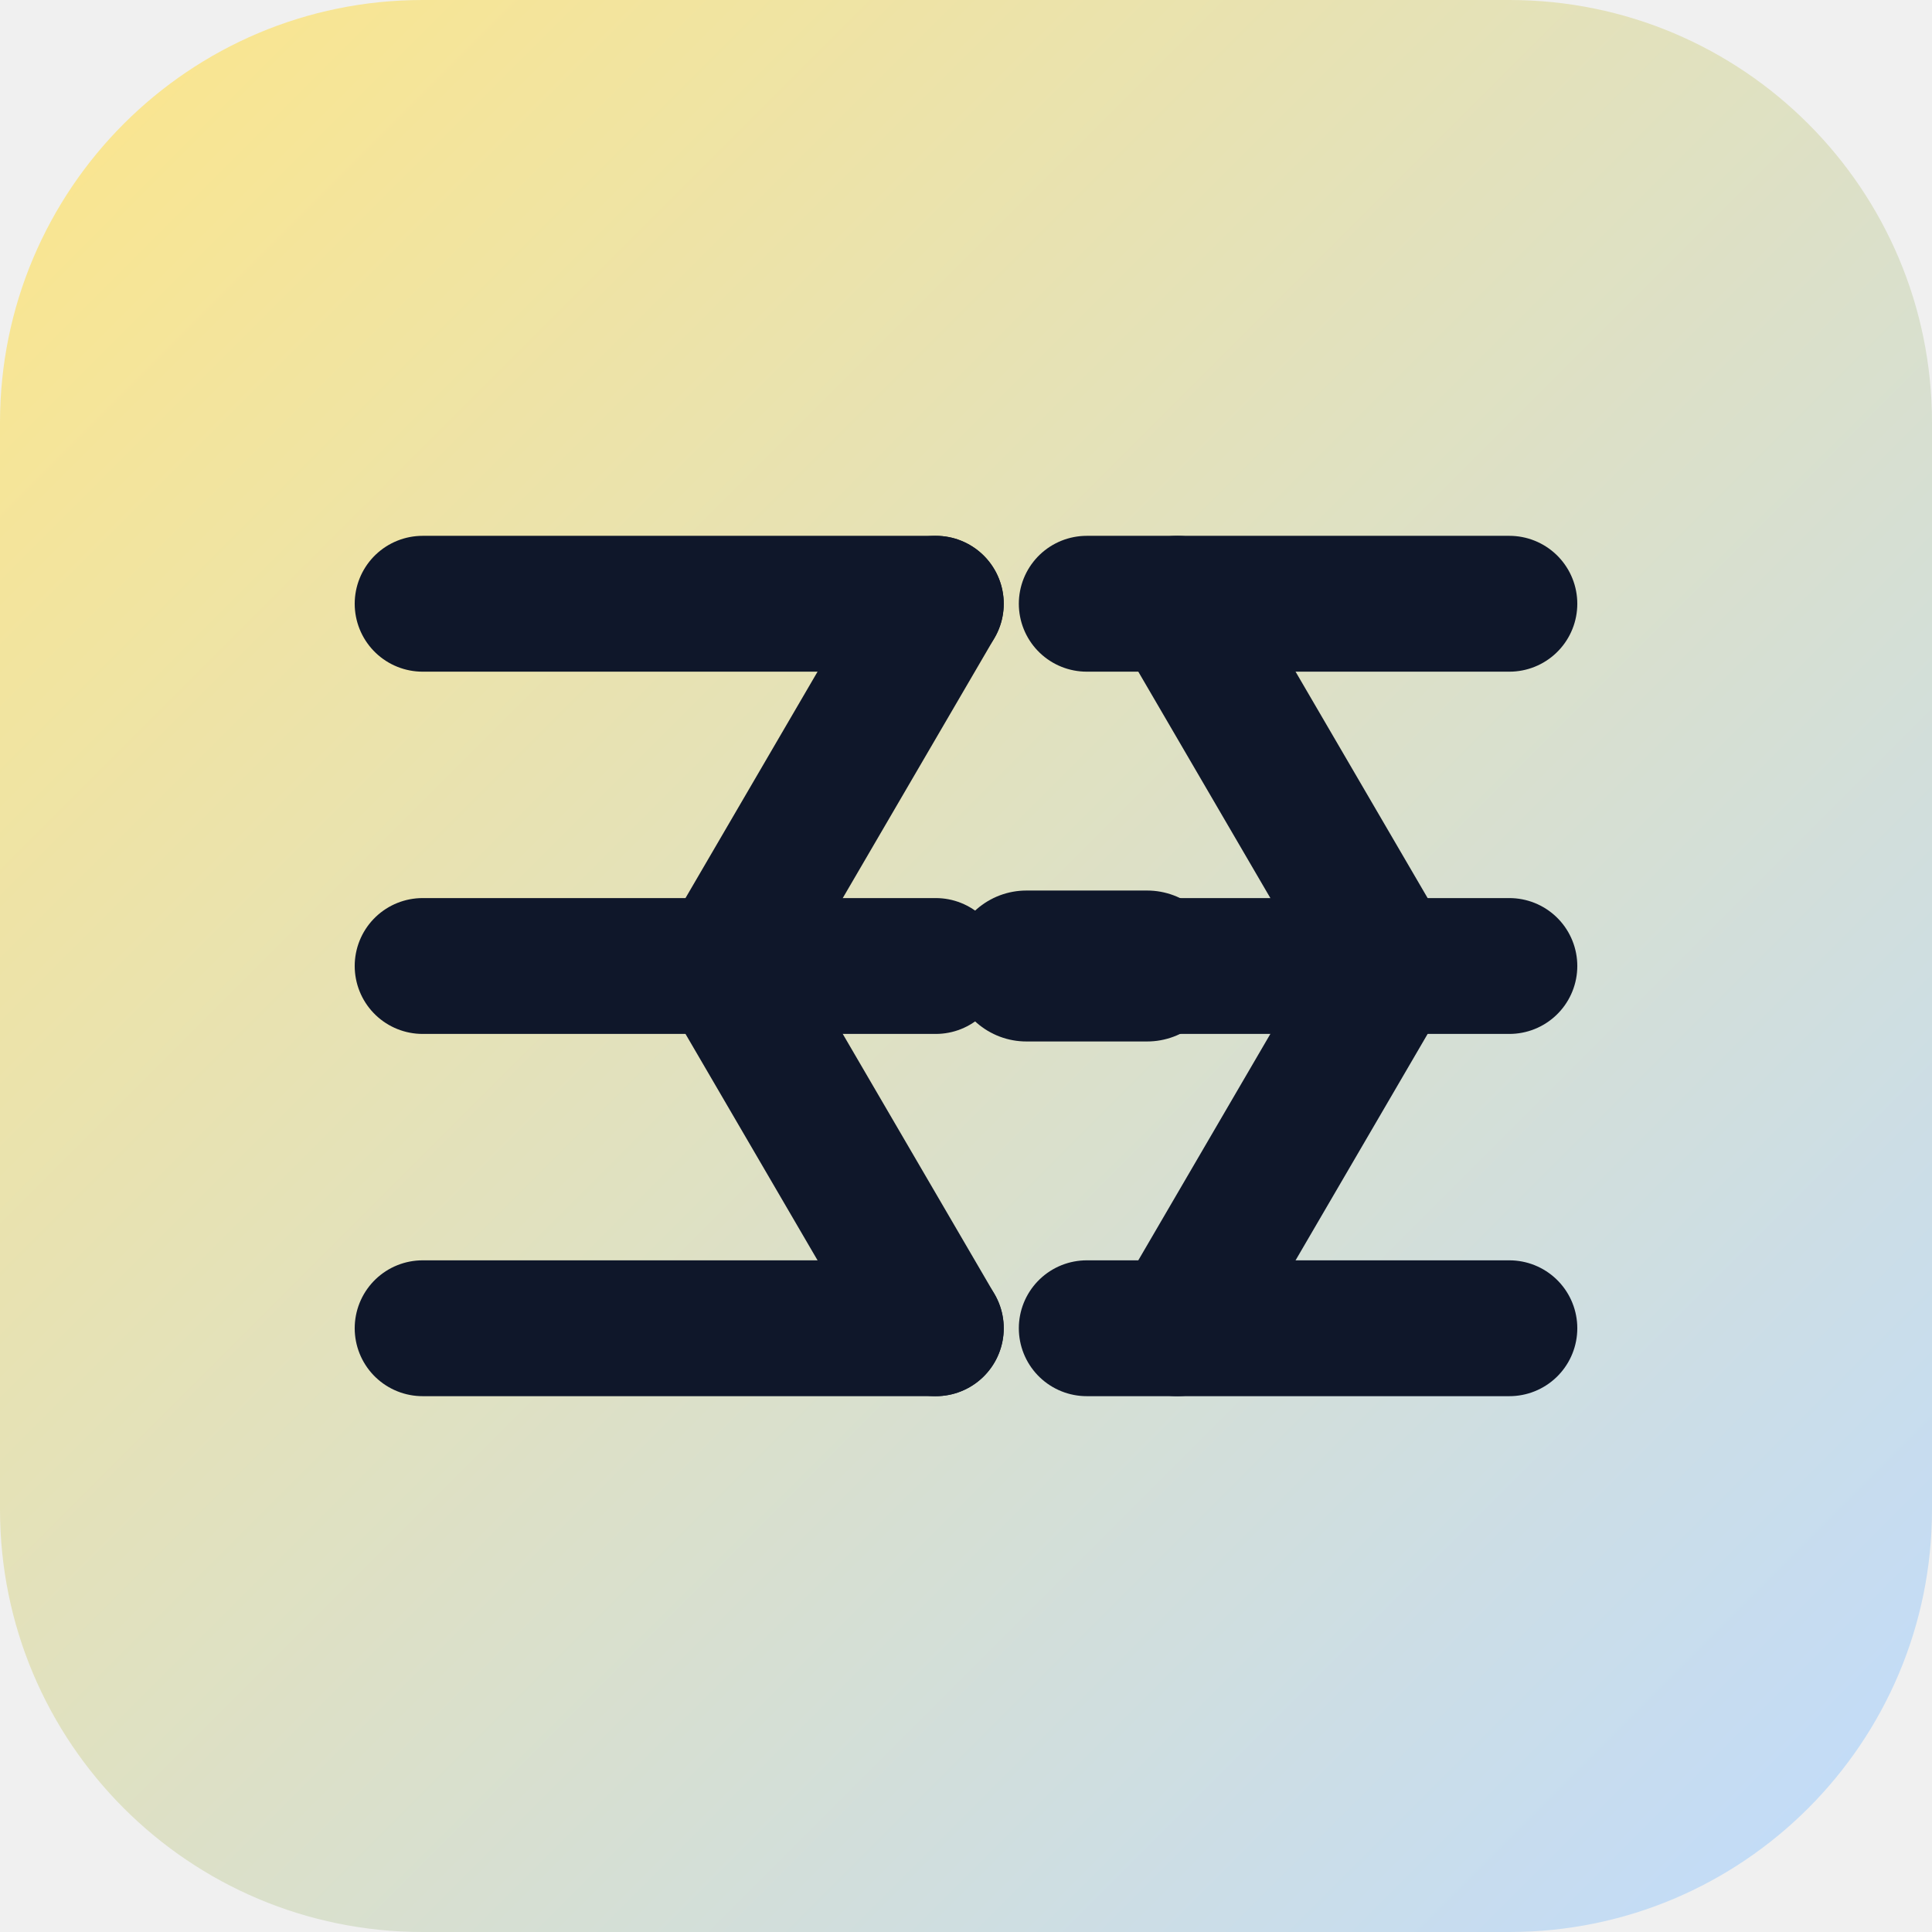
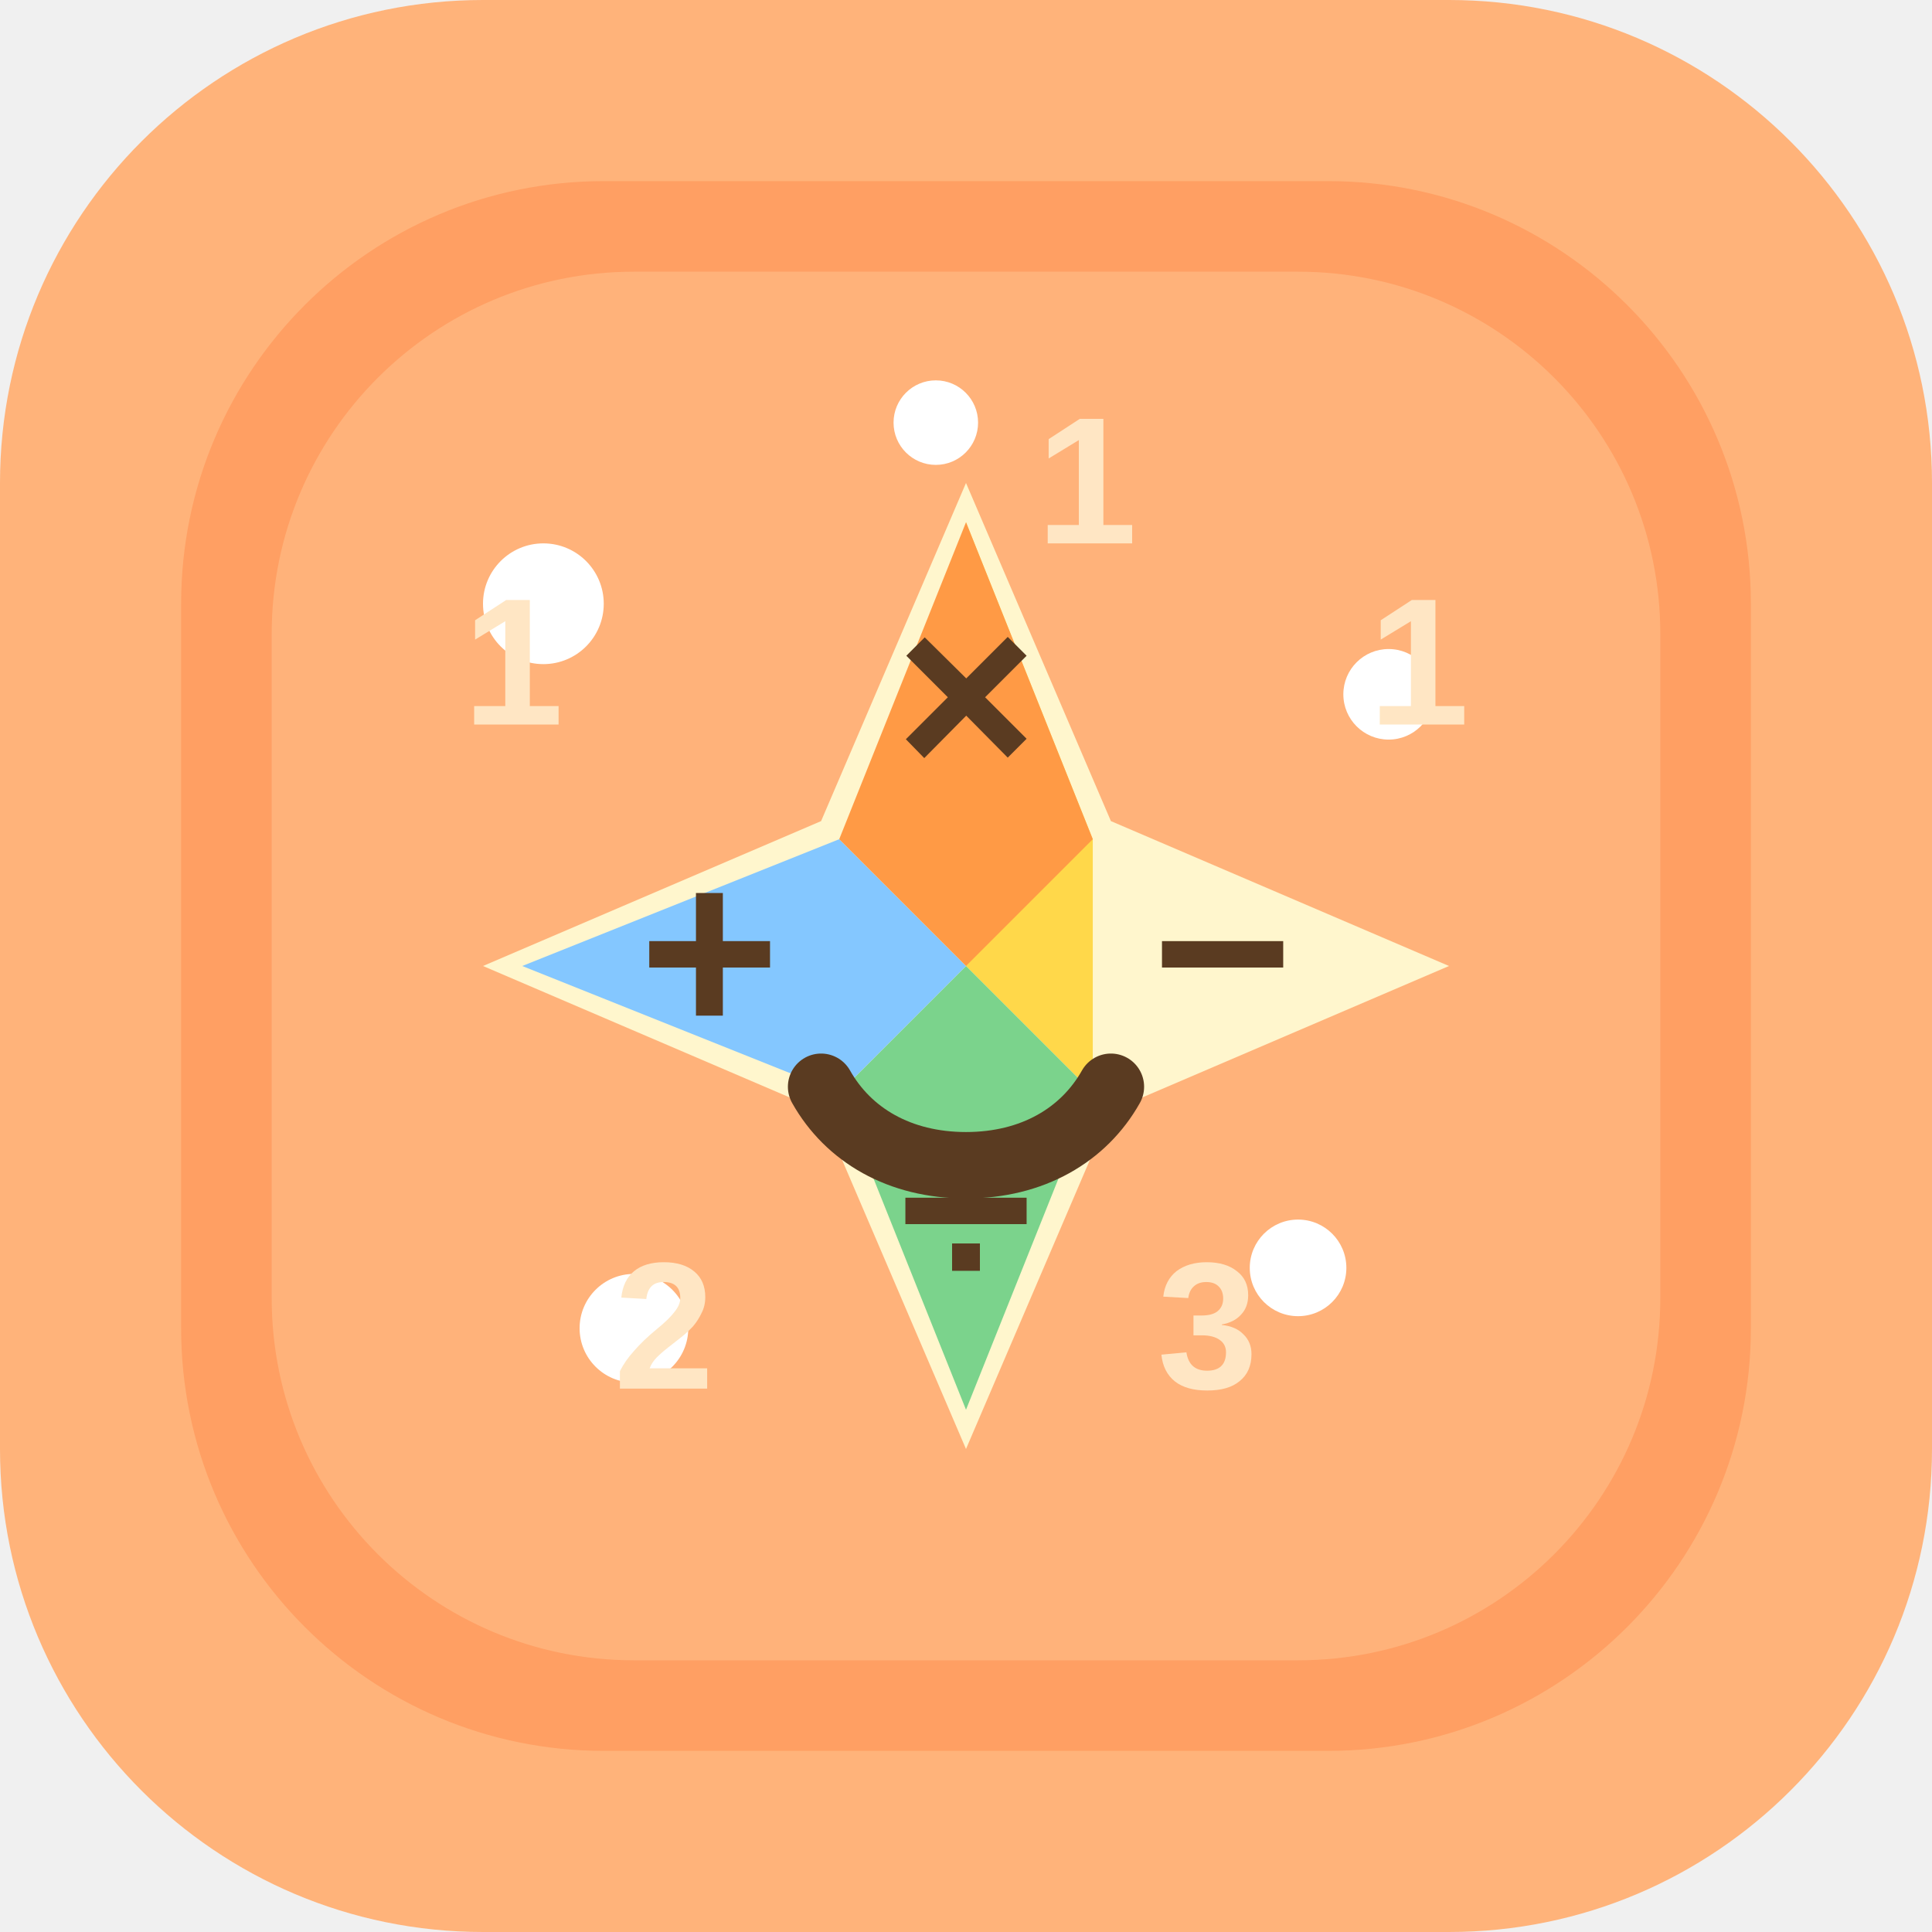
<svg xmlns="http://www.w3.org/2000/svg" viewBox="0 0 64 64" role="img" aria-labelledby="title">
-   <defs>
-     <linearGradient id="bgA" x1="0" x2="1" y1="0" y2="1">
-       <stop offset="0%" stop-color="#fde68a" />
-       <stop offset="100%" stop-color="#bfdbfe" />
-     </linearGradient>
-   </defs>
-   <rect width="64" height="64" rx="14" fill="url(#bgA)" />
-   <g fill="none" stroke="#0f172a" stroke-width="4.5" stroke-linecap="round" stroke-linejoin="round">
-     <path d="M14 20h17" />
-     <path d="M14 32h17" />
-     <path d="M14 44h17" />
-     <path d="M36 20h14" />
-     <path d="M36 32h14" />
-     <path d="M36 44h14" />
+   <rect width="64" height="64" rx="16" fill="#ffb37a" />
+   <rect x="6" y="6" width="52" height="52" rx="14" fill="#ff9f63" />
+   <rect x="9" y="9" width="46" height="46" rx="12" fill="#ffb27a" />
+   <g transform="translate(32 32)">
+     <path d="M0 -16L4.8-4.8L16 0L4.8 4.8L0 16L-4.8 4.8L-16 0L-4.8-4.8Z" fill="#fff6cd" />
+     <path d="M0 -14.7L4.2-4.2L4.2 4.2L0 0L0 -14.7Z" fill="#ffd84a" />
+     <path d="M0 0L4.2 4.2L0 14.7L-4.2 4.2L0 0Z" fill="#7bd38c" />
+     <path d="M0 0L-4.2 4.2L-14.7 0L-4.2-4.2L0 0Z" fill="#84c7ff" />
+     <path d="M0 0L-4.2-4.2L0 -14.7L4.2-4.2L0 0Z" fill="#ff9a45" />
+     <path d="M-4.8 4c0.9 1.6 2.6 2.6 4.8 2.6s3.9-1 4.8-2.6" fill="none" stroke="#5a3b21" stroke-width="2.2" stroke-linecap="round" />
+     <text x="-8.5" y="0" text-anchor="middle" dominant-baseline="middle" font-family="Arial, sans-serif" font-size="8" fill="#5a3b21" font-weight="800">+</text>
+     <text x="8.5" y="0" text-anchor="middle" dominant-baseline="middle" font-family="Arial, sans-serif" font-size="8" fill="#5a3b21" font-weight="800">−</text>
+     <text x="0" y="-8.5" text-anchor="middle" dominant-baseline="middle" font-family="Arial, sans-serif" font-size="8" fill="#5a3b21" font-weight="800">×</text>
+     <text x="0" y="8.5" text-anchor="middle" dominant-baseline="middle" font-family="Arial, sans-serif" font-size="8" fill="#5a3b21" font-weight="800">÷</text>
  </g>
-   <path d="M31 20l-7 12 7 12" fill="none" stroke="#0f172a" stroke-width="4.5" stroke-linecap="round" />
-   <path d="M39 20l7 12-7 12" fill="none" stroke="#0f172a" stroke-width="4.5" stroke-linecap="round" />
-   <path d="M34 32l4 0" stroke="#0f172a" stroke-width="5" stroke-linecap="round" />
+   <circle cx="18" cy="20" r="2.0" fill="#fff" />
+   <circle cx="46" cy="23" r="1.5" fill="#fff" />
+   <circle cx="21" cy="44" r="1.8" fill="#fff" />
+   <circle cx="43" cy="42" r="1.6" fill="#fff" />
+   <circle cx="31" cy="14" r="1.4" fill="#fff" />
+   <text x="17" y="24" text-anchor="middle" font-family="Arial, sans-serif" font-size="6" fill="#ffe6c4" font-weight="700">1</text>
+   <text x="47" y="24" text-anchor="middle" font-family="Arial, sans-serif" font-size="6" fill="#ffe6c4" font-weight="700">1</text>
+   <text x="22" y="46" text-anchor="middle" font-family="Arial, sans-serif" font-size="6" fill="#ffe6c4" font-weight="700">2</text>
+   <text x="36" y="18" text-anchor="middle" font-family="Arial, sans-serif" font-size="6" fill="#ffe6c4" font-weight="700">1</text>
+   <text x="40" y="46" text-anchor="middle" font-family="Arial, sans-serif" font-size="6" fill="#ffe6c4" font-weight="700">3</text>
</svg>
